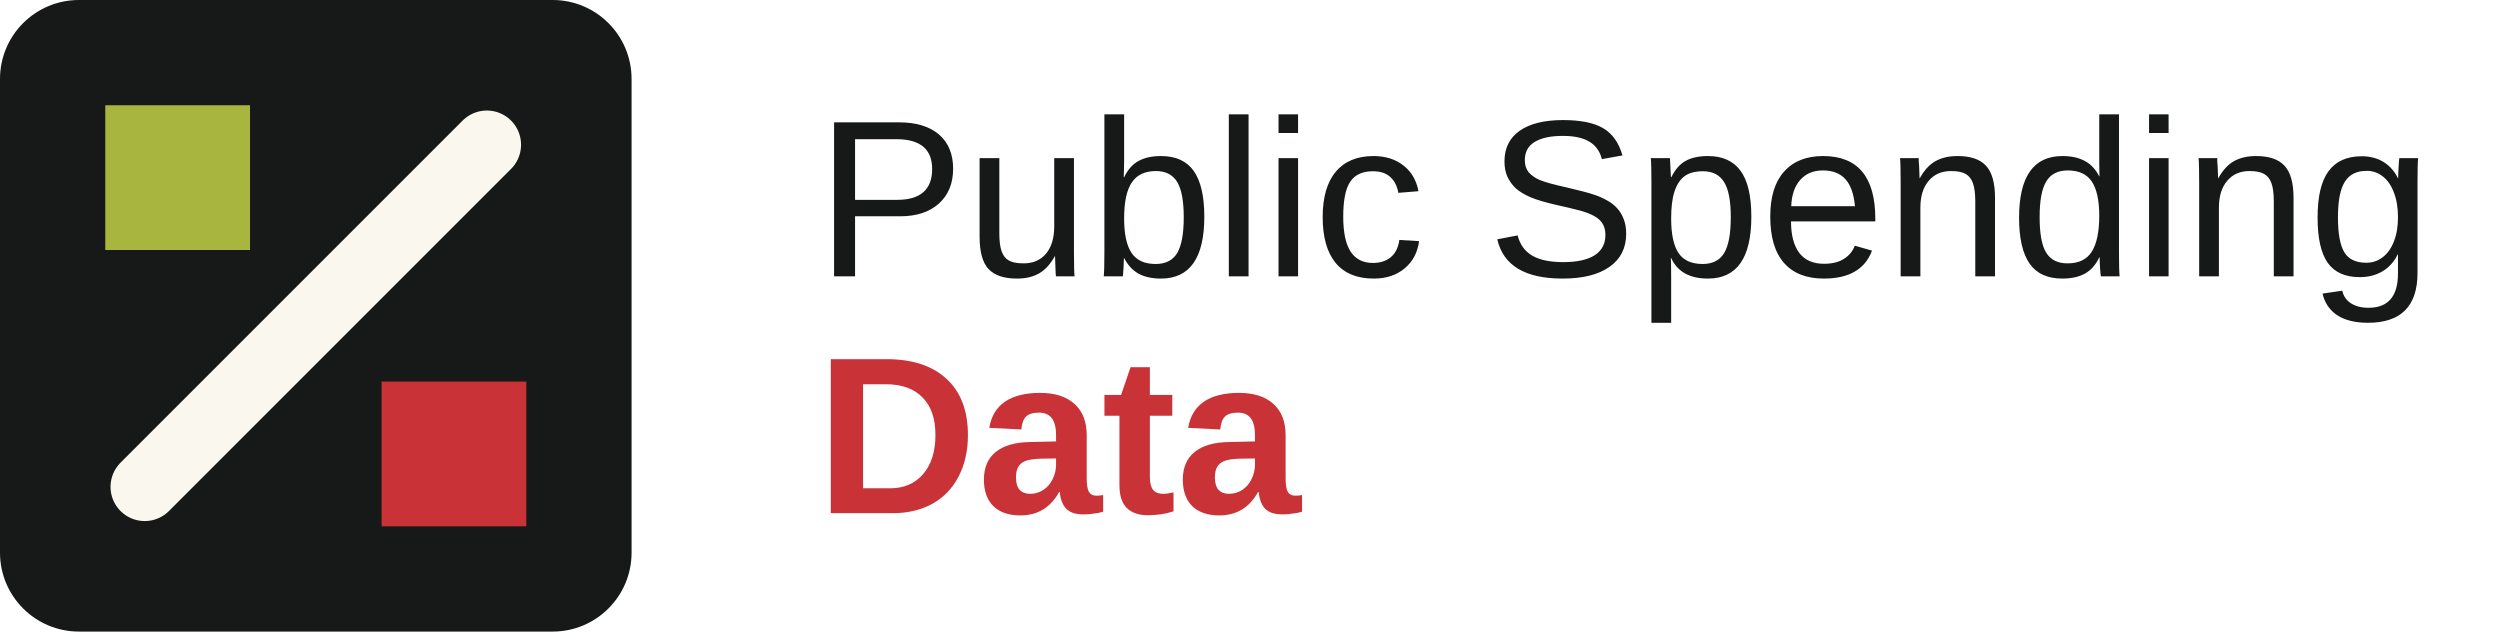
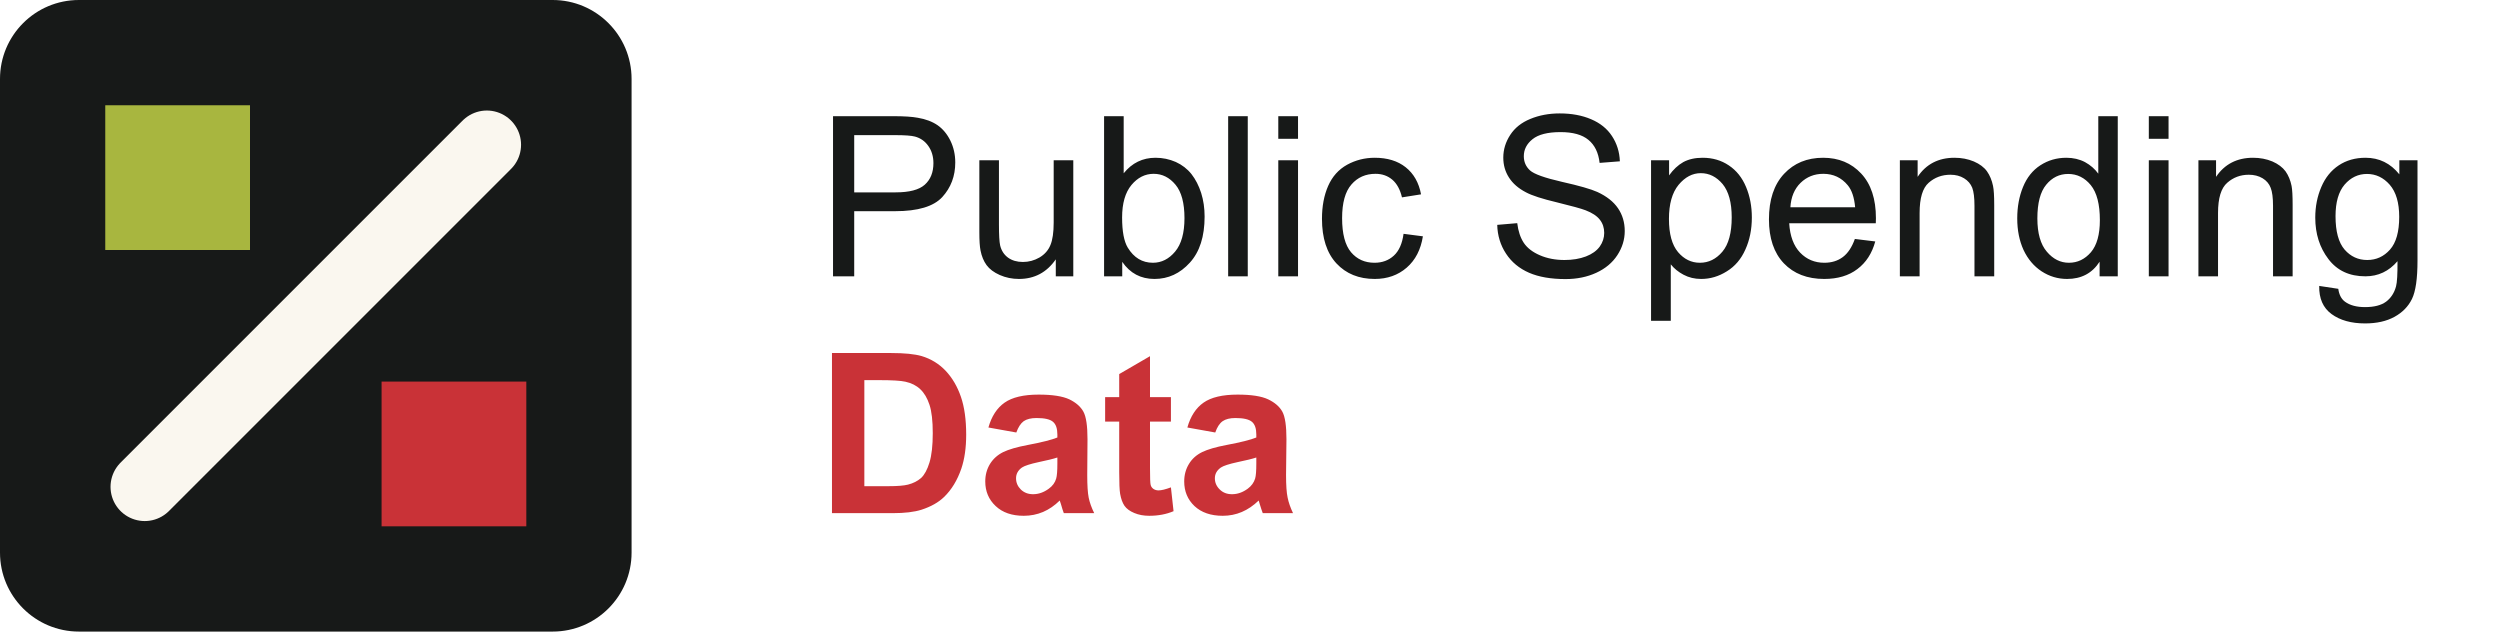
<svg xmlns="http://www.w3.org/2000/svg" width="190" height="48" viewBox="0 0 190 48" fill="none">
  <rect width="48" height="48" rx="6" fill="#171918" />
  <rect x="8" y="8" width="11" height="11" fill="#A8B63F" />
  <rect x="29" y="29" width="11" height="11" fill="#C93237" />
  <path d="M11 37L37 11" stroke="#FAF7EF" stroke-width="5.2" stroke-linecap="round" />
-   <text x="62" y="21" font-family="Arial, Helvetica, sans-serif" font-size="17" fill="#171918">Public Spending</text>
-   <text x="62" y="39" font-family="Arial, Helvetica, sans-serif" font-size="17" font-weight="700" fill="#C93237">Data</text>
+   <path fill="#171918" d="M63.31 21V8.83H67.9Q69.11 8.83 69.75 8.95Q70.65 9.1 71.26 9.52Q71.86 9.94 72.23 10.69Q72.6 11.45 72.6 12.35Q72.6 13.9 71.61 14.98Q70.62 16.05 68.04 16.05H64.92V21ZM64.92 14.62H68.07Q69.63 14.62 70.28 14.04Q70.94 13.45 70.94 12.4Q70.94 11.64 70.55 11.09Q70.17 10.55 69.54 10.38Q69.13 10.27 68.03 10.27H64.92ZM80.24 21V19.71Q79.21 21.2 77.44 21.2Q76.66 21.2 75.98 20.9Q75.31 20.6 74.98 20.15Q74.65 19.7 74.52 19.04Q74.43 18.6 74.43 17.65V12.18H75.92V17.07Q75.92 18.24 76.01 18.65Q76.15 19.24 76.61 19.58Q77.07 19.91 77.74 19.91Q78.41 19.91 79 19.57Q79.59 19.22 79.83 18.63Q80.08 18.04 80.08 16.91V12.18H81.57V21ZM85.29 21H83.91V8.83H85.4V13.17Q86.35 11.99 87.82 11.99Q88.63 11.99 89.36 12.31Q90.08 12.64 90.55 13.23Q91.02 13.83 91.29 14.67Q91.55 15.5 91.55 16.46Q91.55 18.73 90.43 19.96Q89.31 21.2 87.74 21.2Q86.18 21.2 85.29 19.9ZM85.28 16.53Q85.28 18.11 85.71 18.82Q86.41 19.97 87.62 19.97Q88.6 19.97 89.31 19.12Q90.02 18.27 90.02 16.58Q90.02 14.86 89.34 14.04Q88.65 13.21 87.68 13.21Q86.7 13.21 85.99 14.06Q85.28 14.92 85.28 16.53ZM93.34 21V8.83H94.83V21ZM97.15 10.55V8.83H98.65V10.55ZM97.15 21V12.18H98.65V21ZM106.67 17.77 108.14 17.96Q107.9 19.48 106.91 20.34Q105.92 21.2 104.48 21.2Q102.67 21.2 101.57 20.02Q100.47 18.83 100.47 16.63Q100.47 15.2 100.94 14.13Q101.41 13.06 102.38 12.52Q103.35 11.99 104.48 11.99Q105.92 11.99 106.83 12.71Q107.75 13.44 108 14.77L106.55 15Q106.34 14.11 105.82 13.66Q105.29 13.21 104.54 13.21Q103.41 13.21 102.71 14.02Q102 14.83 102 16.58Q102 18.36 102.68 19.17Q103.36 19.97 104.46 19.97Q105.34 19.97 105.93 19.43Q106.52 18.89 106.67 17.77ZM113.79 17.09 115.31 16.96Q115.42 17.87 115.81 18.46Q116.2 19.04 117.03 19.4Q117.86 19.76 118.9 19.76Q119.82 19.76 120.53 19.49Q121.23 19.22 121.58 18.74Q121.92 18.26 121.92 17.7Q121.92 17.12 121.59 16.7Q121.26 16.27 120.5 15.98Q120.01 15.79 118.33 15.38Q116.65 14.98 115.98 14.62Q115.11 14.17 114.68 13.49Q114.25 12.82 114.25 11.98Q114.25 11.06 114.78 10.25Q115.3 9.45 116.3 9.04Q117.31 8.62 118.54 8.62Q119.89 8.62 120.92 9.06Q121.96 9.5 122.51 10.34Q123.07 11.19 123.11 12.26L121.57 12.38Q121.44 11.22 120.72 10.63Q120.01 10.04 118.6 10.04Q117.14 10.04 116.47 10.58Q115.81 11.11 115.81 11.87Q115.81 12.52 116.28 12.95Q116.74 13.37 118.71 13.82Q120.67 14.26 121.4 14.59Q122.46 15.08 122.97 15.83Q123.48 16.58 123.48 17.56Q123.48 18.53 122.92 19.39Q122.36 20.25 121.32 20.73Q120.28 21.21 118.98 21.21Q117.32 21.21 116.21 20.73Q115.09 20.24 114.46 19.28Q113.82 18.31 113.79 17.09ZM125.48 24.38V12.18H126.85V13.33Q127.33 12.66 127.93 12.32Q128.54 11.99 129.4 11.99Q130.53 11.99 131.39 12.57Q132.26 13.15 132.7 14.21Q133.14 15.26 133.14 16.53Q133.14 17.88 132.65 18.96Q132.17 20.05 131.24 20.62Q130.32 21.2 129.29 21.2Q128.55 21.2 127.95 20.88Q127.36 20.57 126.98 20.09V24.38ZM126.84 16.64Q126.84 18.34 127.53 19.16Q128.22 19.97 129.19 19.97Q130.19 19.97 130.9 19.13Q131.61 18.29 131.61 16.52Q131.61 14.83 130.92 13.99Q130.22 13.16 129.26 13.16Q128.31 13.16 127.57 14.05Q126.84 14.94 126.84 16.64ZM140.97 18.16 142.52 18.35Q142.15 19.71 141.16 20.45Q140.18 21.2 138.64 21.2Q136.71 21.2 135.57 20.01Q134.44 18.82 134.44 16.67Q134.44 14.44 135.59 13.21Q136.73 11.99 138.56 11.99Q140.33 11.99 141.45 13.19Q142.57 14.39 142.57 16.58Q142.57 16.71 142.56 16.97H135.98Q136.07 18.43 136.81 19.2Q137.55 19.97 138.65 19.97Q139.47 19.97 140.05 19.54Q140.63 19.11 140.97 18.16ZM136.07 15.75H140.99Q140.89 14.63 140.43 14.08Q139.71 13.21 138.57 13.21Q137.55 13.21 136.84 13.9Q136.14 14.59 136.07 15.75ZM144.39 21V12.18H145.74V13.44Q146.71 11.99 148.54 11.99Q149.34 11.99 150.01 12.27Q150.68 12.56 151.01 13.02Q151.34 13.49 151.47 14.13Q151.56 14.54 151.56 15.58V21H150.06V15.64Q150.06 14.72 149.89 14.27Q149.71 13.82 149.27 13.55Q148.83 13.28 148.23 13.28Q147.27 13.28 146.58 13.89Q145.89 14.49 145.89 16.19V21ZM159.57 21V19.89Q158.73 21.2 157.1 21.2Q156.05 21.2 155.16 20.62Q154.28 20.04 153.79 19Q153.31 17.95 153.31 16.6Q153.31 15.28 153.75 14.21Q154.19 13.13 155.07 12.56Q155.95 11.99 157.04 11.99Q157.83 11.99 158.46 12.32Q159.08 12.66 159.47 13.2V8.83H160.95V21ZM154.84 16.6Q154.84 18.29 155.56 19.13Q156.27 19.97 157.24 19.97Q158.22 19.97 158.91 19.17Q159.59 18.37 159.59 16.73Q159.59 14.92 158.9 14.07Q158.2 13.22 157.18 13.22Q156.18 13.22 155.51 14.04Q154.84 14.85 154.84 16.6ZM163.31 10.55V8.83H164.81V10.55ZM163.31 21V12.18H164.81V21ZM167.08 21V12.18H168.42V13.44Q169.4 11.99 171.23 11.99Q172.03 11.99 172.7 12.27Q173.36 12.56 173.7 13.02Q174.03 13.49 174.16 14.13Q174.24 14.54 174.24 15.58V21H172.75V15.64Q172.75 14.72 172.57 14.27Q172.4 13.82 171.96 13.55Q171.51 13.28 170.91 13.28Q169.96 13.28 169.27 13.89Q168.57 14.49 168.57 16.19V21ZM176.26 21.73 177.71 21.95Q177.8 22.62 178.22 22.93Q178.78 23.34 179.74 23.34Q180.78 23.34 181.34 22.93Q181.9 22.51 182.1 21.76Q182.22 21.31 182.21 19.85Q181.23 21 179.77 21Q177.95 21 176.96 19.69Q175.96 18.38 175.96 16.54Q175.96 15.28 176.42 14.21Q176.87 13.15 177.74 12.57Q178.61 11.99 179.78 11.99Q181.34 11.99 182.35 13.25V12.18H183.73V19.8Q183.73 21.86 183.31 22.72Q182.89 23.58 181.98 24.08Q181.07 24.58 179.75 24.58Q178.17 24.58 177.2 23.87Q176.23 23.16 176.26 21.73ZM177.5 16.43Q177.5 18.17 178.19 18.97Q178.88 19.76 179.91 19.76Q180.94 19.76 181.64 18.97Q182.34 18.18 182.34 16.48Q182.34 14.87 181.62 14.04Q180.9 13.22 179.89 13.22Q178.89 13.22 178.19 14.03Q177.5 14.84 177.5 16.43Z" />
+   <path fill="#C93237" d="M63.23 26.83H67.72Q69.24 26.83 70.04 27.06Q71.11 27.38 71.87 28.18Q72.63 28.99 73.03 30.16Q73.43 31.32 73.43 33.03Q73.43 34.53 73.06 35.62Q72.6 36.95 71.75 37.77Q71.11 38.39 70.03 38.74Q69.21 39 67.85 39H63.23ZM65.69 28.89V36.95H67.52Q68.55 36.95 69.01 36.83Q69.6 36.68 70 36.33Q70.39 35.97 70.64 35.15Q70.89 34.33 70.89 32.92Q70.89 31.51 70.64 30.76Q70.39 30 69.94 29.58Q69.5 29.16 68.81 29.01Q68.29 28.89 66.79 28.89ZM77.24 32.87 75.12 32.49Q75.48 31.21 76.35 30.6Q77.22 29.99 78.94 29.99Q80.5 29.99 81.27 30.35Q82.03 30.72 82.34 31.29Q82.65 31.86 82.65 33.38L82.63 36.1Q82.63 37.27 82.74 37.82Q82.85 38.37 83.16 39H80.85Q80.76 38.77 80.63 38.31Q80.57 38.1 80.54 38.04Q79.95 38.62 79.27 38.91Q78.58 39.2 77.81 39.2Q76.45 39.2 75.67 38.46Q74.88 37.72 74.88 36.59Q74.88 35.85 75.24 35.26Q75.6 34.68 76.24 34.36Q76.88 34.05 78.1 33.82Q79.73 33.51 80.36 33.25V33.02Q80.36 32.34 80.03 32.06Q79.7 31.77 78.78 31.77Q78.15 31.77 77.8 32.01Q77.46 32.26 77.24 32.87ZM80.36 34.77Q79.91 34.92 78.94 35.12Q77.97 35.33 77.67 35.53Q77.22 35.85 77.22 36.35Q77.22 36.84 77.58 37.2Q77.95 37.56 78.51 37.56Q79.14 37.56 79.71 37.14Q80.14 36.83 80.27 36.37Q80.36 36.07 80.36 35.23ZM88.99 30.18V32.04H87.4V35.6Q87.4 36.68 87.45 36.85Q87.49 37.03 87.65 37.15Q87.82 37.27 88.05 37.27Q88.37 37.27 88.99 37.04L89.19 38.85Q88.37 39.2 87.34 39.2Q86.71 39.2 86.21 38.99Q85.7 38.78 85.46 38.44Q85.23 38.1 85.13 37.53Q85.06 37.12 85.06 35.89V32.04H83.99V30.18H85.06V28.43L87.4 27.07V30.18ZM92.36 32.87 90.24 32.49Q90.6 31.21 91.47 30.6Q92.34 29.99 94.06 29.99Q95.62 29.99 96.38 30.35Q97.15 30.72 97.46 31.29Q97.77 31.86 97.77 33.38L97.74 36.1Q97.74 37.27 97.86 37.82Q97.97 38.37 98.27 39H95.97Q95.88 38.77 95.74 38.31Q95.68 38.1 95.66 38.04Q95.06 38.62 94.38 38.91Q93.7 39.2 92.93 39.2Q91.57 39.2 90.78 38.46Q90 37.72 90 36.59Q90 35.85 90.36 35.26Q90.71 34.68 91.36 34.36Q92 34.05 93.21 33.82Q94.85 33.51 95.48 33.25V33.02Q95.48 32.34 95.15 32.06Q94.81 31.77 93.89 31.77Q93.27 31.77 92.92 32.01Q92.57 32.26 92.36 32.87ZM95.48 34.77Q95.03 34.92 94.06 35.12Q93.09 35.33 92.79 35.53Q92.33 35.85 92.33 36.35Q92.33 36.84 92.7 37.2Q93.06 37.56 93.63 37.56Q94.26 37.56 94.83 37.14Q95.25 36.83 95.39 36.37Q95.48 36.07 95.48 35.23Z" />
</svg>
